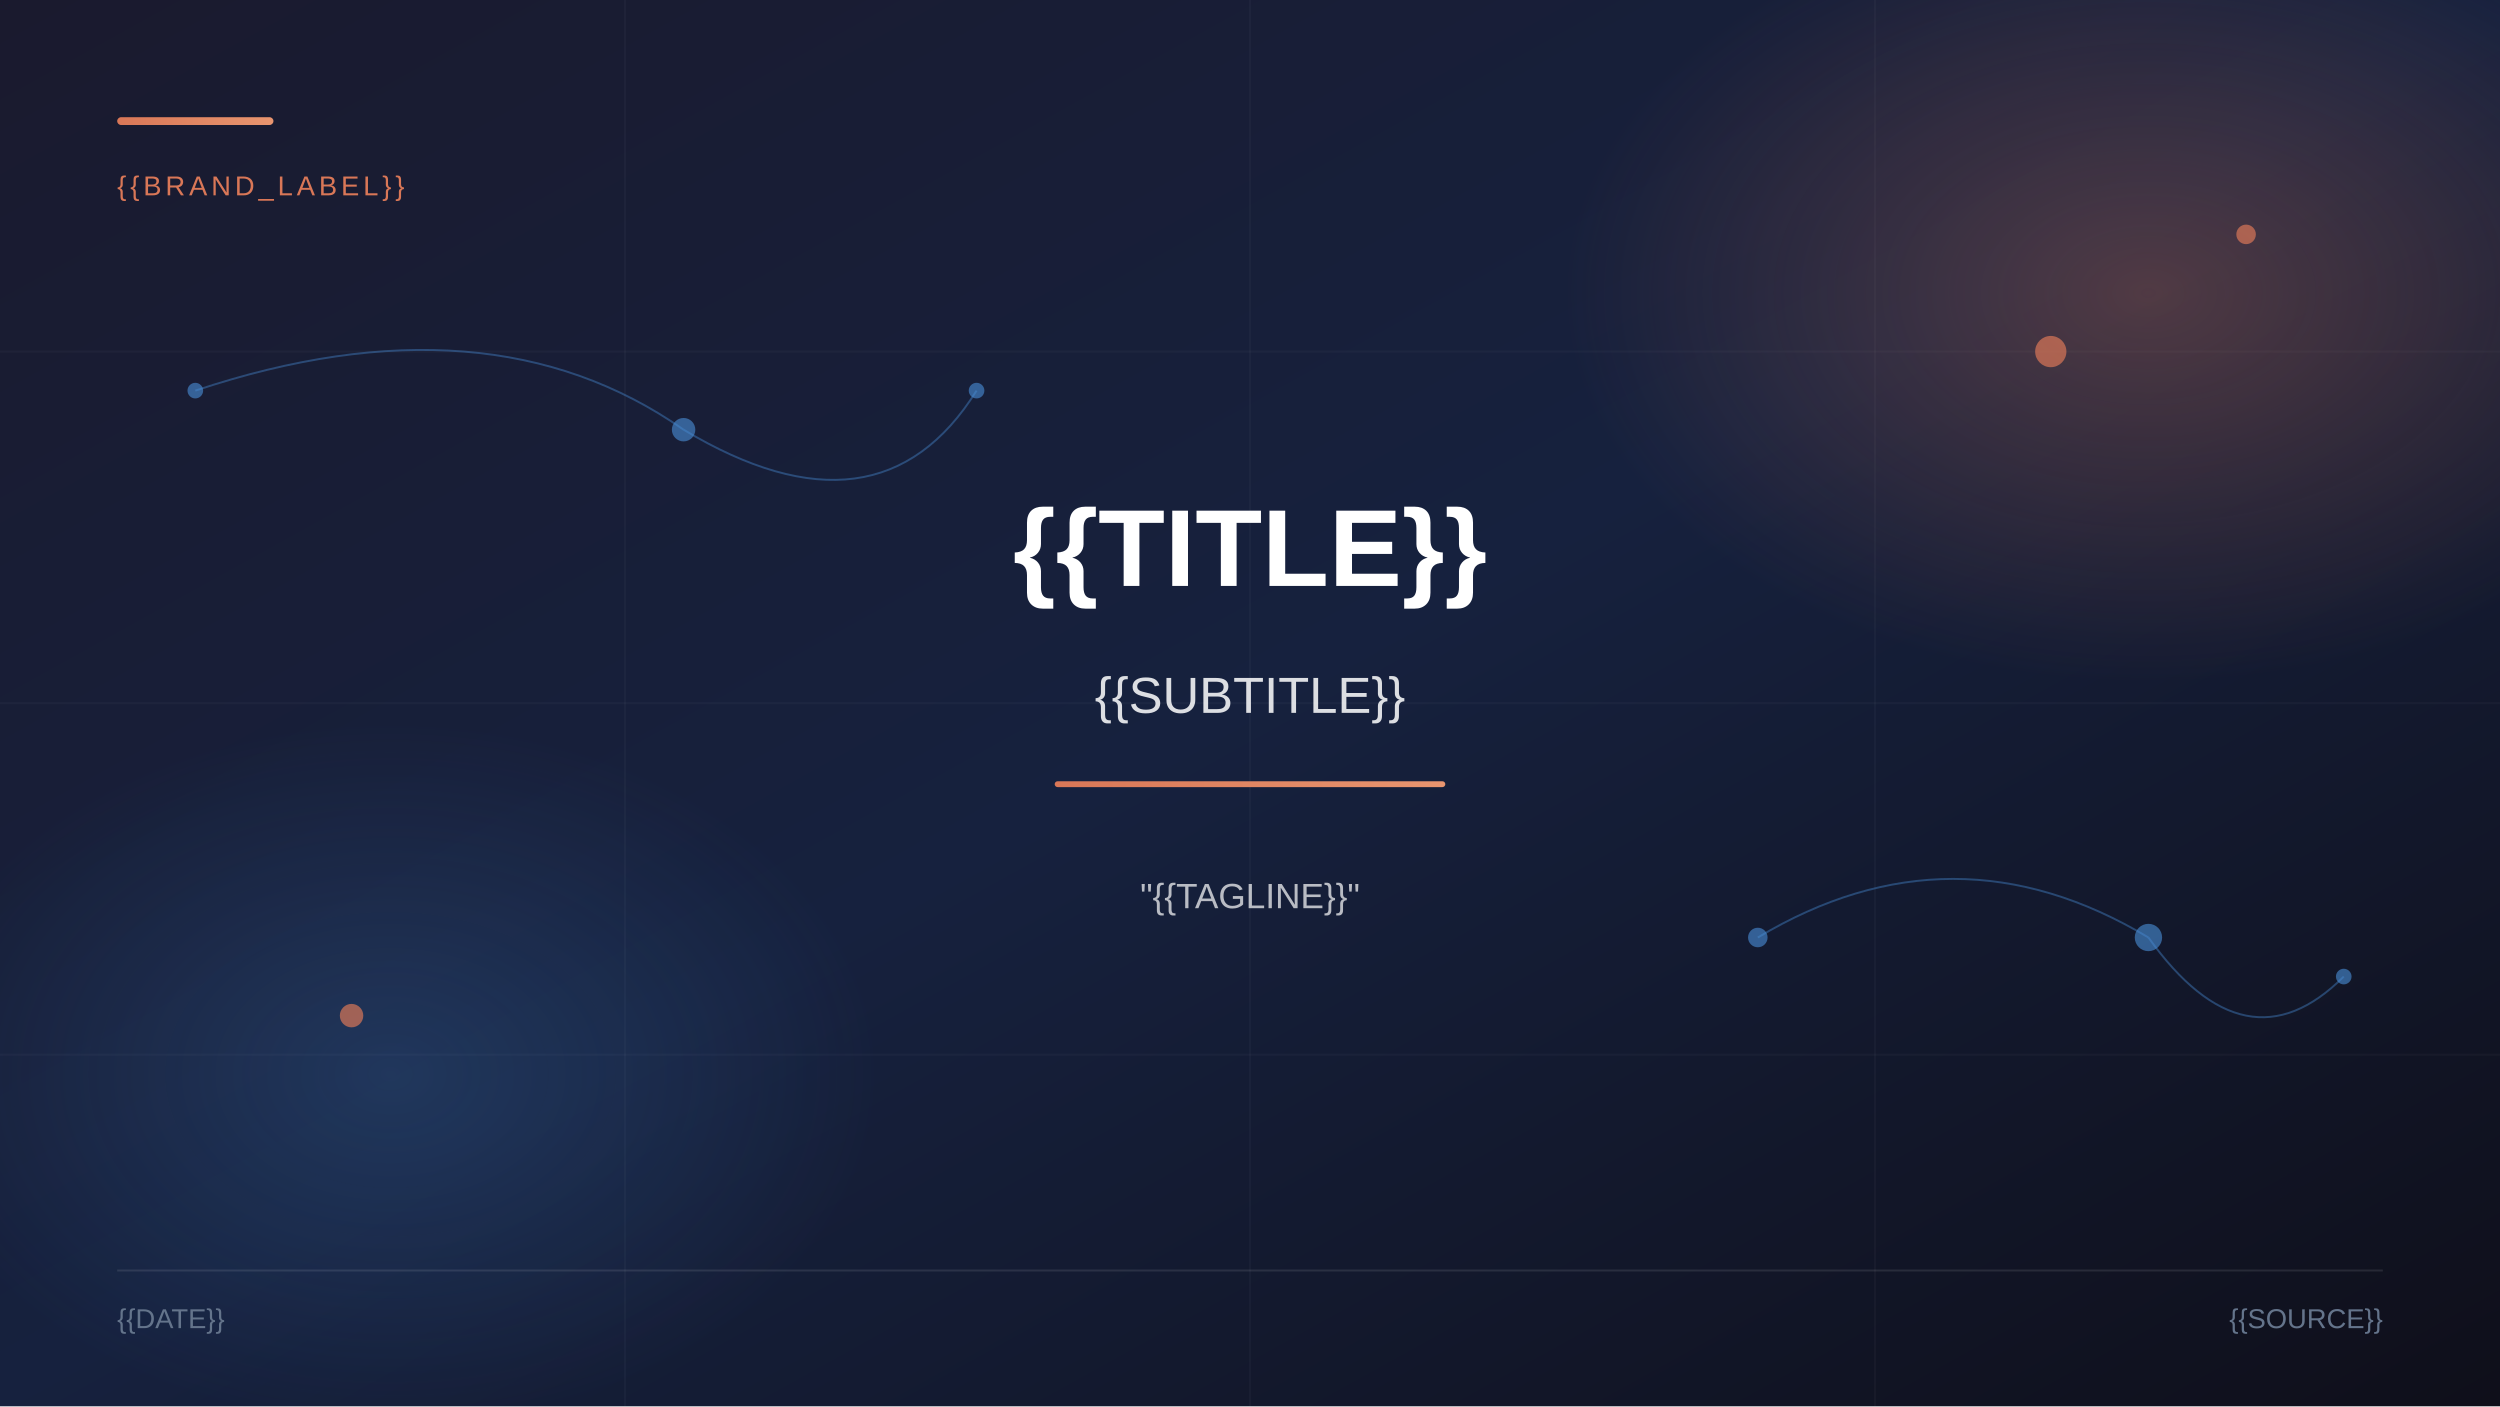
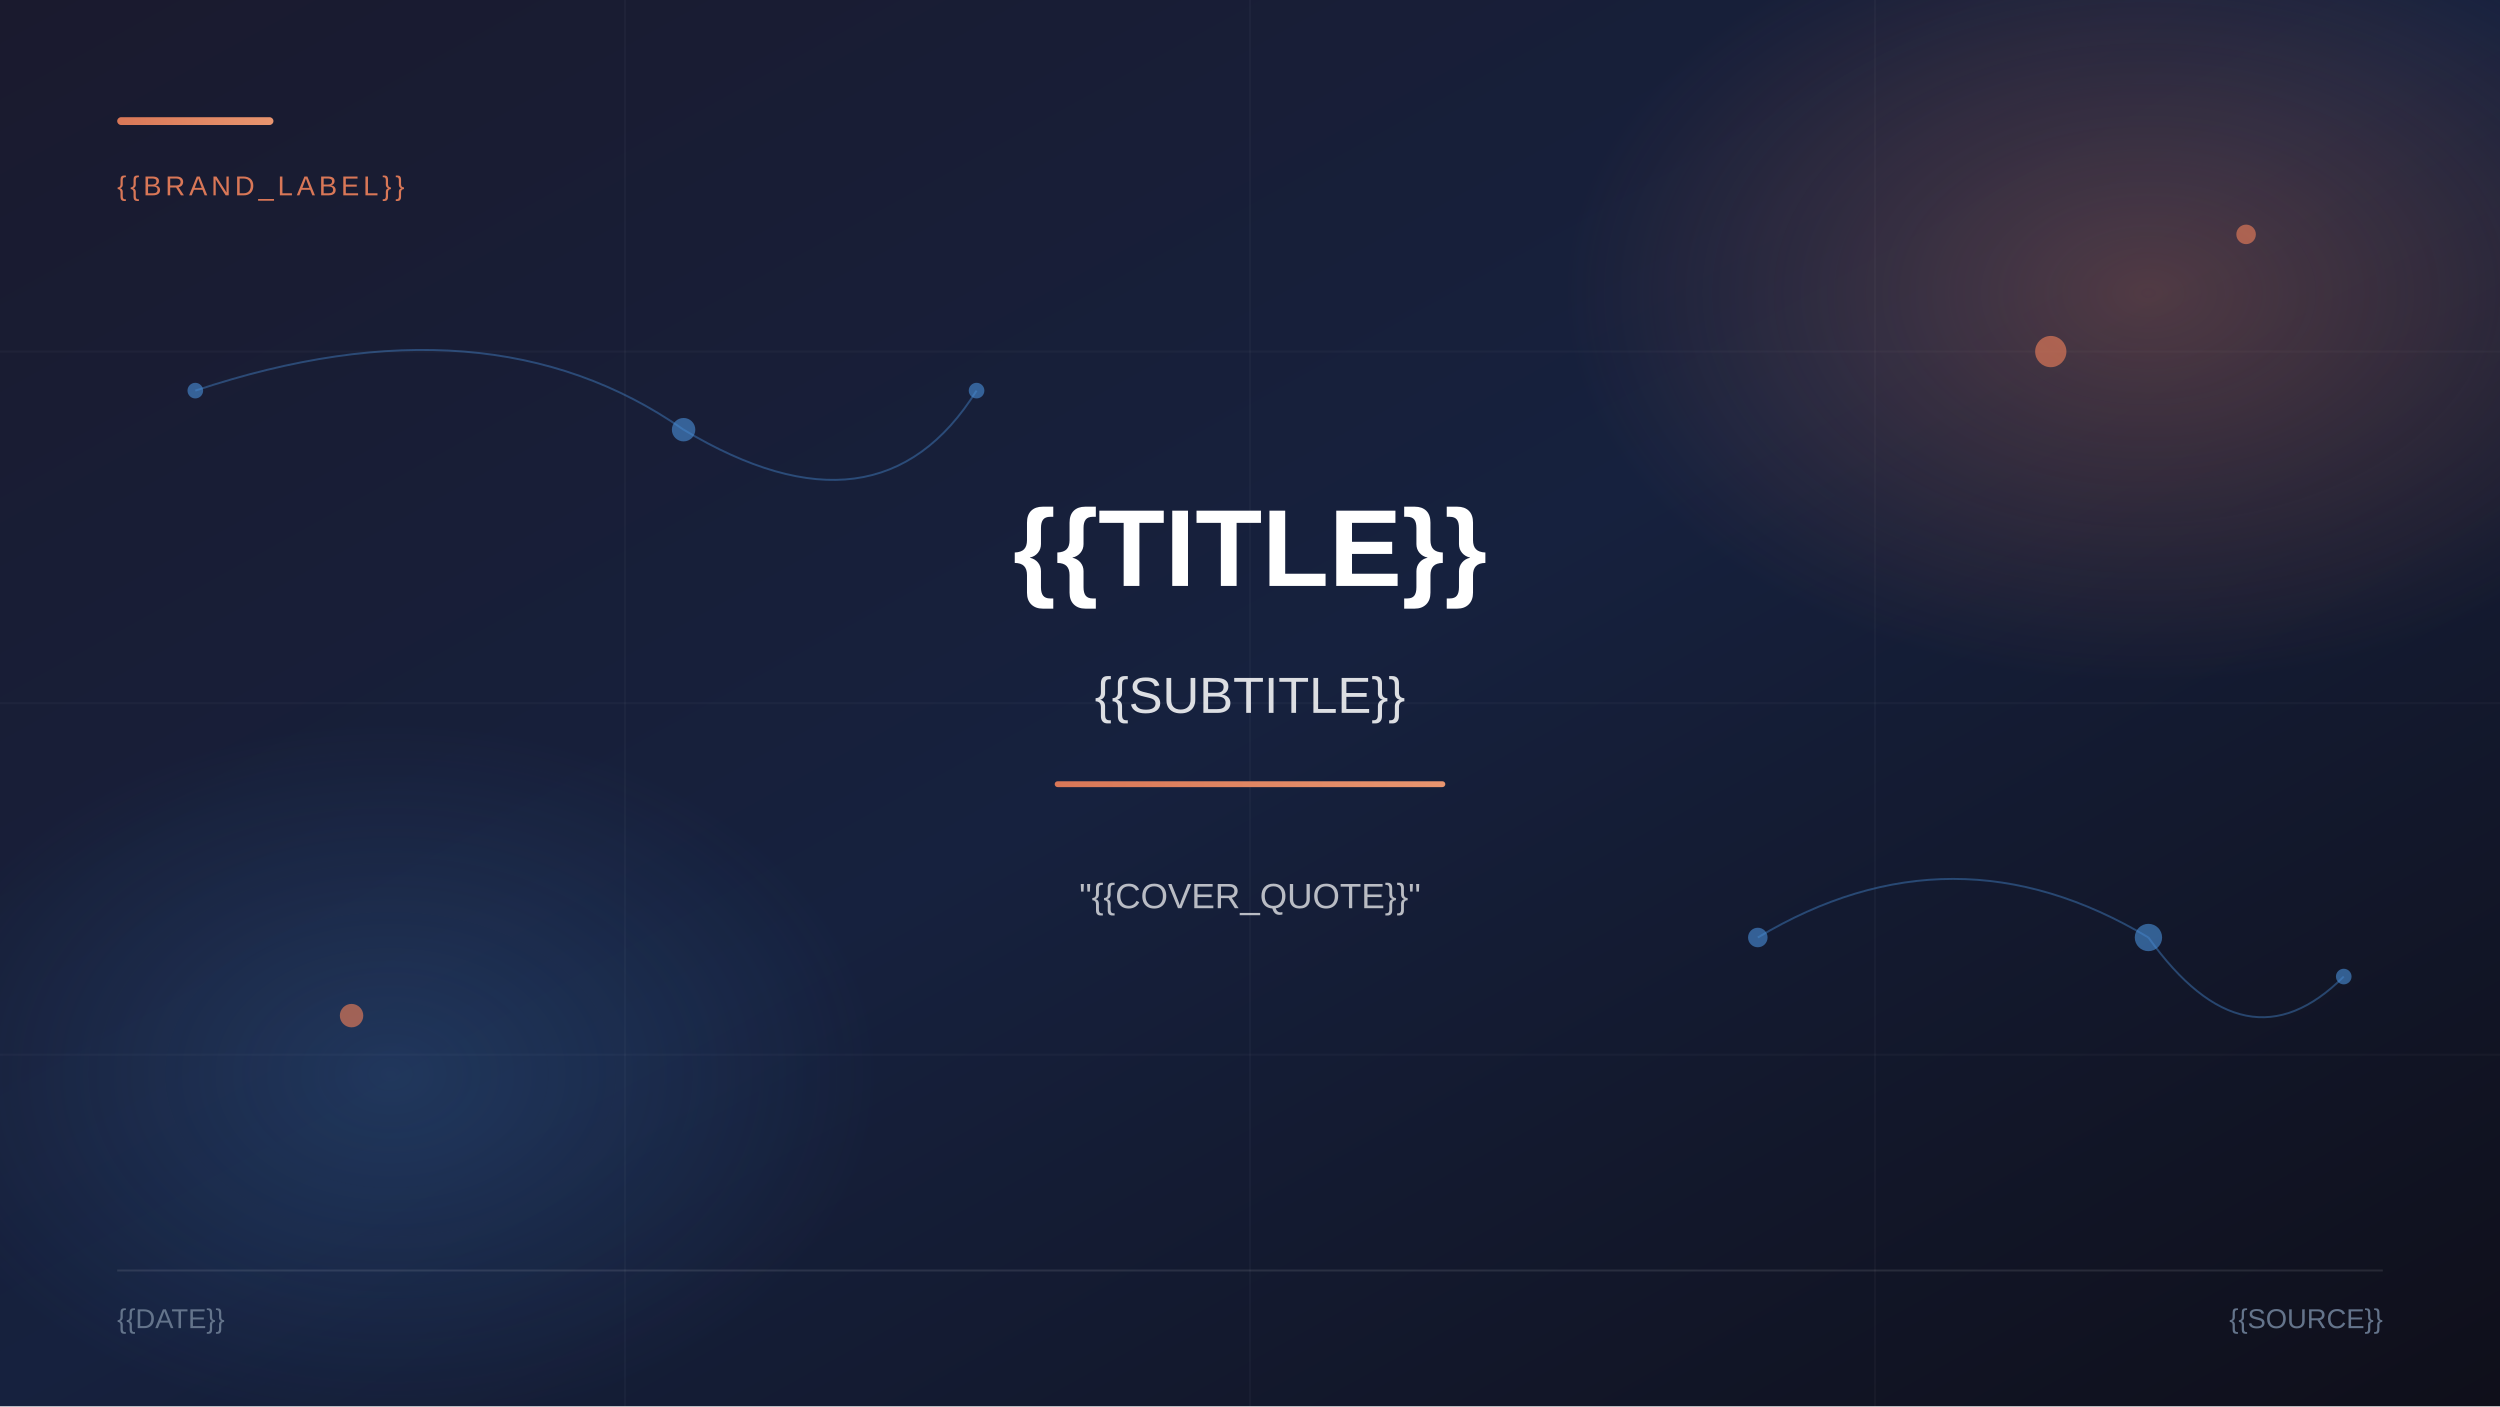
<svg xmlns="http://www.w3.org/2000/svg" viewBox="0 0 1280 720">
  <defs>
    <linearGradient id="bgGradient" x1="0%" y1="0%" x2="100%" y2="100%">
      <stop offset="0%" style="stop-color:#1A1A2E" />
      <stop offset="50%" style="stop-color:#16213E" />
      <stop offset="100%" style="stop-color:#0F0F1A" />
    </linearGradient>
    <linearGradient id="accentGradient" x1="0%" y1="0%" x2="100%" y2="0%">
      <stop offset="0%" style="stop-color:#D97757" />
      <stop offset="100%" style="stop-color:#E8956F" />
    </linearGradient>
    <radialGradient id="glowOrange" cx="50%" cy="50%" r="50%">
      <stop offset="0%" style="stop-color:#D97757;stop-opacity:0.3" />
      <stop offset="100%" style="stop-color:#D97757;stop-opacity:0" />
    </radialGradient>
    <radialGradient id="glowBlue" cx="50%" cy="50%" r="50%">
      <stop offset="0%" style="stop-color:#4A90D9;stop-opacity:0.2" />
      <stop offset="100%" style="stop-color:#4A90D9;stop-opacity:0" />
    </radialGradient>
  </defs>
  <rect width="1280" height="720" fill="url(#bgGradient)" />
  <g stroke="#FFFFFF" stroke-opacity="0.03" stroke-width="1">
    <line x1="0" y1="180" x2="1280" y2="180" />
    <line x1="0" y1="360" x2="1280" y2="360" />
    <line x1="0" y1="540" x2="1280" y2="540" />
    <line x1="320" y1="0" x2="320" y2="720" />
    <line x1="640" y1="0" x2="640" y2="720" />
    <line x1="960" y1="0" x2="960" y2="720" />
  </g>
  <ellipse cx="1100" cy="150" rx="300" ry="200" fill="url(#glowOrange)" />
  <ellipse cx="200" cy="550" rx="250" ry="180" fill="url(#glowBlue)" />
  <g stroke="#4A90D9" stroke-opacity="0.4" stroke-width="1" fill="none">
    <path d="M100,200 Q250,150 350,220" />
    <path d="M350,220 Q450,280 500,200" />
    <path d="M900,480 Q1000,420 1100,480" />
    <path d="M1100,480 Q1150,550 1200,500" />
  </g>
  <g fill="#4A90D9" fill-opacity="0.6">
    <circle cx="100" cy="200" r="4" />
    <circle cx="350" cy="220" r="6" />
    <circle cx="500" cy="200" r="4" />
    <circle cx="900" cy="480" r="5" />
    <circle cx="1100" cy="480" r="7" />
    <circle cx="1200" cy="500" r="4" />
  </g>
  <g fill="#D97757" fill-opacity="0.7">
    <circle cx="1050" cy="180" r="8" />
    <circle cx="1150" cy="120" r="5" />
    <circle cx="180" cy="520" r="6" />
  </g>
  <rect x="60" y="60" width="80" height="4" fill="url(#accentGradient)" rx="2" />
  <text x="60" y="100" font-family="Arial, sans-serif" font-size="14" font-weight="500" fill="#D97757" letter-spacing="2">
        {{BRAND_LABEL}}
    </text>
  <text x="640" y="300" font-family="Arial, sans-serif" font-size="56" font-weight="bold" fill="#FFFFFF" text-anchor="middle">
        {{TITLE}}
    </text>
  <text x="640" y="365" font-family="Arial, sans-serif" font-size="26" fill="#FFFFFF" fill-opacity="0.85" text-anchor="middle">
        {{SUBTITLE}}
    </text>
  <rect x="540" y="400" width="200" height="3" fill="url(#accentGradient)" rx="1.5" />
  <text x="640" y="465" font-family="Arial, sans-serif" font-size="18" fill="#FFFFFF" fill-opacity="0.7" text-anchor="middle">
-         "{{TAGLINE}}"
+         "{{COVER_QUOTE}}"
    </text>
  <rect x="60" y="650" width="1160" height="1" fill="#FFFFFF" fill-opacity="0.1" />
  <text x="60" y="680" font-family="Arial, sans-serif" font-size="14" fill="#64748B">
        {{DATE}}
    </text>
  <text x="1220" y="680" text-anchor="end" font-family="Arial, sans-serif" font-size="14" fill="#64748B">
        {{SOURCE}}
    </text>
</svg>
